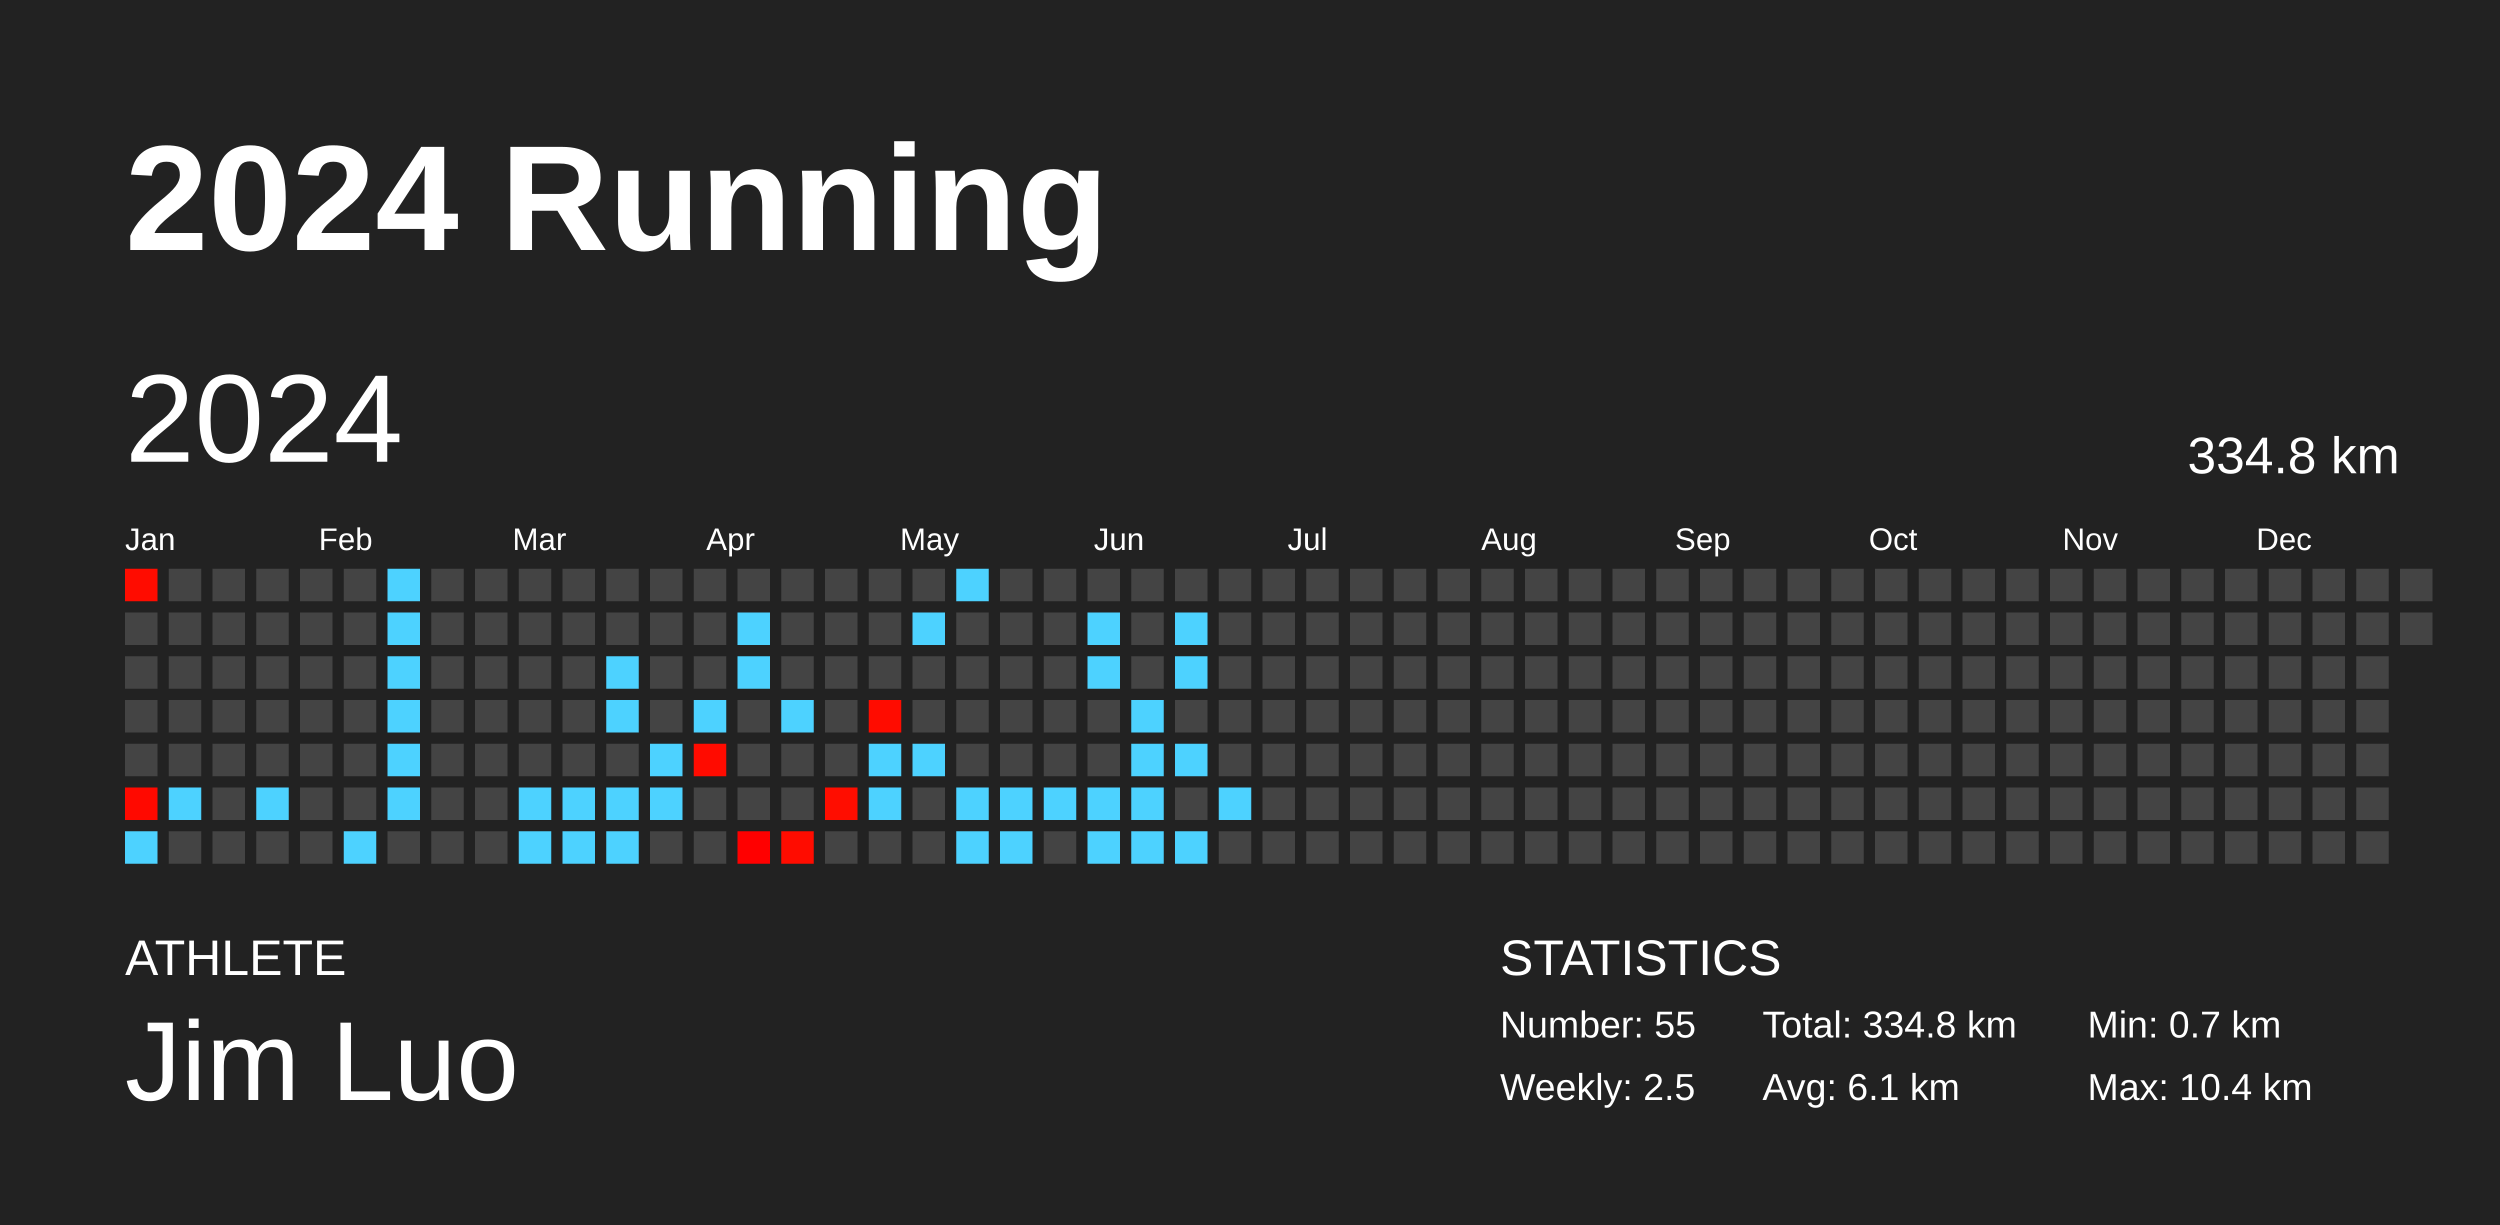
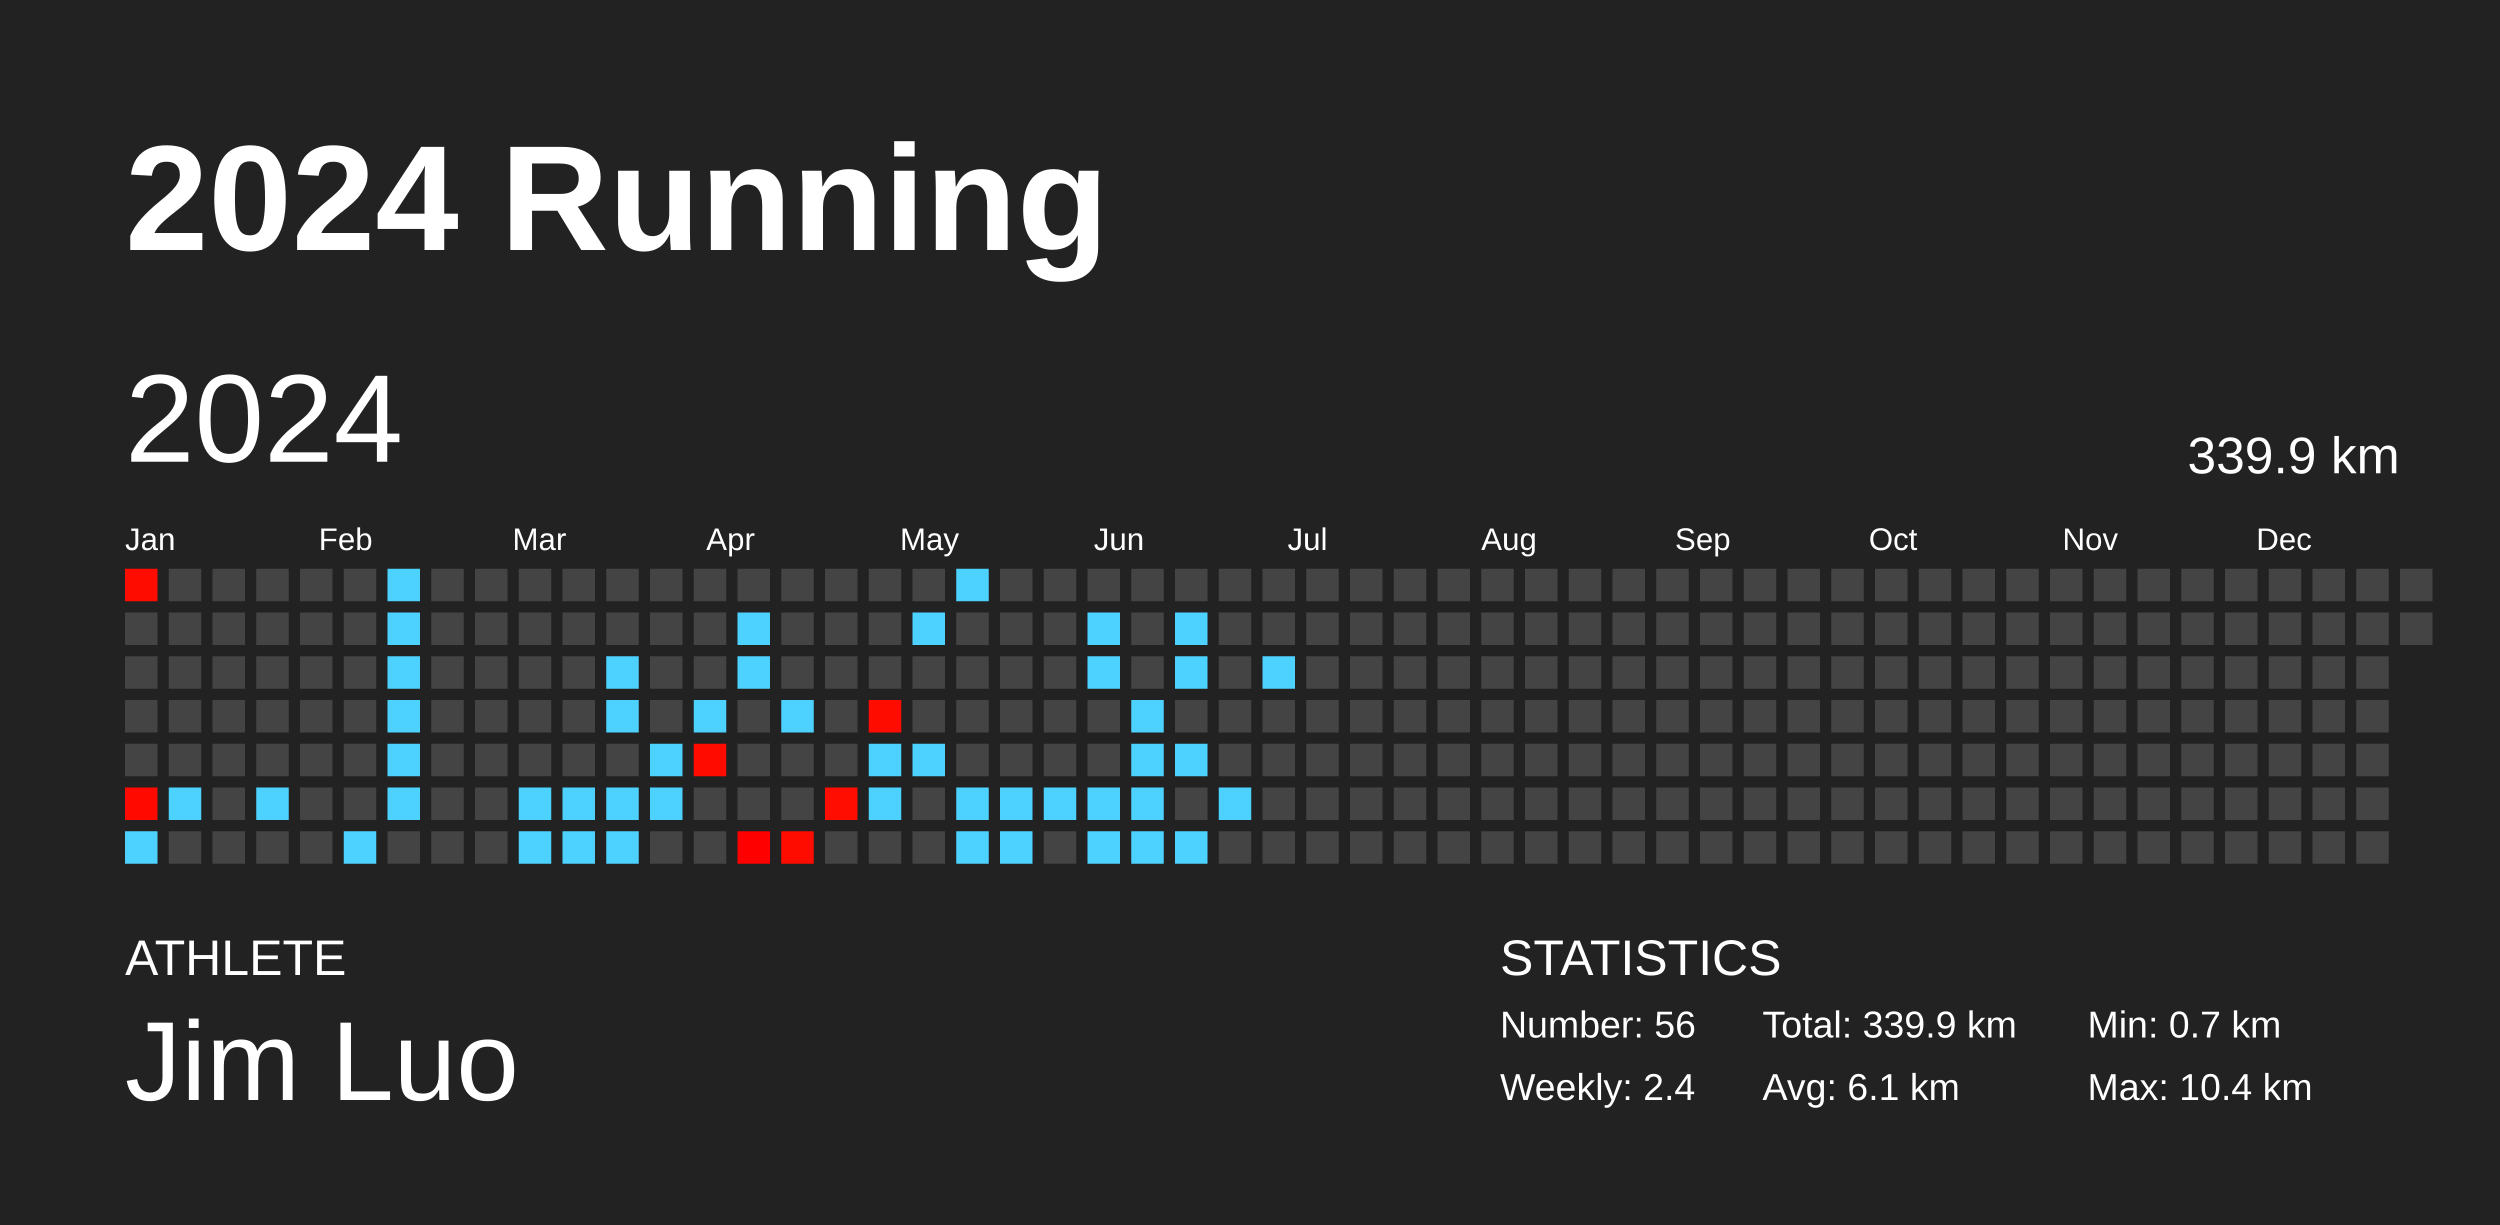
<svg xmlns="http://www.w3.org/2000/svg" baseProfile="full" height="98mm" version="1.1" viewBox="0,0,200,98" width="200mm">
  <defs />
  <rect fill="#222222" height="98" width="200" x="0" y="0" />
  <text fill="#FFFFFF" style="font-size:12px; font-family:Arial; font-weight:bold;" x="10" y="20">2024 Running</text>
  <text fill="#FFFFFF" style="font-size:4px; font-family:Arial" x="10" y="78">ATHLETE</text>
  <text fill="#FFFFFF" style="font-size:9px; font-family:Arial" x="10" y="88">Jim Luo</text>
  <text fill="#FFFFFF" style="font-size:4px; font-family:Arial" x="120" y="78">STATISTICS</text>
-   <text fill="#FFFFFF" style="font-size:3px; font-family:Arial" x="120" y="83">Number: 55</text>
-   <text fill="#FFFFFF" style="font-size:3px; font-family:Arial" x="120" y="88">Weekly: 2.5</text>
-   <text fill="#FFFFFF" style="font-size:3px; font-family:Arial" x="141" y="83">Total: 334.8 km</text>
+   <text fill="#FFFFFF" style="font-size:3px; font-family:Arial" x="120" y="83">Number: 56</text>
+   <text fill="#FFFFFF" style="font-size:3px; font-family:Arial" x="120" y="88">Weekly: 2.4</text>
+   <text fill="#FFFFFF" style="font-size:3px; font-family:Arial" x="141" y="83">Total: 339.9 km</text>
  <text fill="#FFFFFF" style="font-size:3px; font-family:Arial" x="141" y="88">Avg: 6.1 km</text>
  <text fill="#FFFFFF" style="font-size:3px; font-family:Arial" x="167" y="83">Min: 0.7 km</text>
  <text fill="#FFFFFF" style="font-size:3px; font-family:Arial" x="167" y="88">Max: 10.4 km</text>
  <text dominant-baseline="hanging" fill="#FFFFFF" style="font-size:10.0px; font-family:Arial;" x="10" y="30">2024</text>
-   <text dominant-baseline="hanging" fill="#FFFFFF" style="font-size:4.125px; font-family:Arial;" x="175" y="35">334.8 km</text>
+   <text dominant-baseline="hanging" fill="#FFFFFF" style="font-size:4.125px; font-family:Arial;" x="175" y="35">339.9 km</text>
  <text fill="#FFFFFF" style="font-size:2.5px; font-family:Arial" x="10.0" y="44">Jan</text>
  <text fill="#FFFFFF" style="font-size:2.5px; font-family:Arial" x="25.5" y="44">Feb</text>
  <text fill="#FFFFFF" style="font-size:2.5px; font-family:Arial" x="41.0" y="44">Mar</text>
  <text fill="#FFFFFF" style="font-size:2.5px; font-family:Arial" x="56.5" y="44">Apr</text>
  <text fill="#FFFFFF" style="font-size:2.5px; font-family:Arial" x="72.0" y="44">May</text>
  <text fill="#FFFFFF" style="font-size:2.5px; font-family:Arial" x="87.5" y="44">Jun</text>
  <text fill="#FFFFFF" style="font-size:2.5px; font-family:Arial" x="103.0" y="44">Jul</text>
  <text fill="#FFFFFF" style="font-size:2.5px; font-family:Arial" x="118.5" y="44">Aug</text>
  <text fill="#FFFFFF" style="font-size:2.5px; font-family:Arial" x="134.0" y="44">Sep</text>
  <text fill="#FFFFFF" style="font-size:2.5px; font-family:Arial" x="149.5" y="44">Oct</text>
  <text fill="#FFFFFF" style="font-size:2.5px; font-family:Arial" x="165.0" y="44">Nov</text>
  <text fill="#FFFFFF" style="font-size:2.5px; font-family:Arial" x="180.5" y="44">Dec</text>
  <rect fill="#ff0c00" height="2.6" width="2.6" x="10.0" y="45.5" />
  <rect fill="#444444" height="2.6" width="2.6" x="10.0" y="49.0" />
  <rect fill="#444444" height="2.6" width="2.6" x="10.0" y="52.5" />
  <rect fill="#444444" height="2.6" width="2.6" x="10.0" y="56.0" />
  <rect fill="#444444" height="2.6" width="2.6" x="10.0" y="59.5" />
  <rect fill="#ff0900" height="2.6" width="2.6" x="10.0" y="63.0" />
  <rect fill="#4dd2ff" height="2.6" width="2.6" x="10.0" y="66.5" />
  <rect fill="#444444" height="2.6" width="2.6" x="13.5" y="45.5" />
  <rect fill="#444444" height="2.6" width="2.6" x="13.5" y="49.0" />
  <rect fill="#444444" height="2.6" width="2.6" x="13.5" y="52.5" />
  <rect fill="#444444" height="2.6" width="2.6" x="13.5" y="56.0" />
  <rect fill="#444444" height="2.6" width="2.6" x="13.5" y="59.5" />
  <rect fill="#4dd2ff" height="2.6" width="2.6" x="13.5" y="63.0" />
  <rect fill="#444444" height="2.6" width="2.6" x="13.5" y="66.5" />
  <rect fill="#444444" height="2.6" width="2.6" x="17.0" y="45.5" />
  <rect fill="#444444" height="2.6" width="2.6" x="17.0" y="49.0" />
  <rect fill="#444444" height="2.6" width="2.6" x="17.0" y="52.5" />
  <rect fill="#444444" height="2.6" width="2.6" x="17.0" y="56.0" />
  <rect fill="#444444" height="2.6" width="2.6" x="17.0" y="59.5" />
  <rect fill="#444444" height="2.6" width="2.6" x="17.0" y="63.0" />
  <rect fill="#444444" height="2.6" width="2.6" x="17.0" y="66.5" />
  <rect fill="#444444" height="2.6" width="2.6" x="20.5" y="45.5" />
  <rect fill="#444444" height="2.6" width="2.6" x="20.5" y="49.0" />
  <rect fill="#444444" height="2.6" width="2.6" x="20.5" y="52.5" />
  <rect fill="#444444" height="2.6" width="2.6" x="20.5" y="56.0" />
  <rect fill="#444444" height="2.6" width="2.6" x="20.5" y="59.5" />
  <rect fill="#4dd2ff" height="2.6" width="2.6" x="20.5" y="63.0" />
  <rect fill="#444444" height="2.6" width="2.6" x="20.5" y="66.5" />
  <rect fill="#444444" height="2.6" width="2.6" x="24.0" y="45.5" />
  <rect fill="#444444" height="2.6" width="2.6" x="24.0" y="49.0" />
  <rect fill="#444444" height="2.6" width="2.6" x="24.0" y="52.5" />
  <rect fill="#444444" height="2.6" width="2.6" x="24.0" y="56.0" />
  <rect fill="#444444" height="2.6" width="2.6" x="24.0" y="59.5" />
  <rect fill="#444444" height="2.6" width="2.6" x="24.0" y="63.0" />
  <rect fill="#444444" height="2.6" width="2.6" x="24.0" y="66.5" />
  <rect fill="#444444" height="2.6" width="2.6" x="27.5" y="45.5" />
  <rect fill="#444444" height="2.6" width="2.6" x="27.5" y="49.0" />
  <rect fill="#444444" height="2.6" width="2.6" x="27.5" y="52.5" />
  <rect fill="#444444" height="2.6" width="2.6" x="27.5" y="56.0" />
  <rect fill="#444444" height="2.6" width="2.6" x="27.5" y="59.5" />
  <rect fill="#444444" height="2.6" width="2.6" x="27.5" y="63.0" />
  <rect fill="#4dd2ff" height="2.6" width="2.6" x="27.5" y="66.5" />
  <rect fill="#4dd2ff" height="2.6" width="2.6" x="31.0" y="45.5" />
  <rect fill="#4dd2ff" height="2.6" width="2.6" x="31.0" y="49.0" />
  <rect fill="#4dd2ff" height="2.6" width="2.6" x="31.0" y="52.5" />
  <rect fill="#4dd2ff" height="2.6" width="2.6" x="31.0" y="56.0" />
  <rect fill="#4dd2ff" height="2.6" width="2.6" x="31.0" y="59.5" />
  <rect fill="#4dd2ff" height="2.6" width="2.6" x="31.0" y="63.0" />
  <rect fill="#444444" height="2.6" width="2.6" x="31.0" y="66.5" />
  <rect fill="#444444" height="2.6" width="2.6" x="34.5" y="45.5" />
  <rect fill="#444444" height="2.6" width="2.6" x="34.5" y="49.0" />
  <rect fill="#444444" height="2.6" width="2.6" x="34.5" y="52.5" />
  <rect fill="#444444" height="2.6" width="2.6" x="34.5" y="56.0" />
  <rect fill="#444444" height="2.6" width="2.6" x="34.5" y="59.5" />
  <rect fill="#444444" height="2.6" width="2.6" x="34.5" y="63.0" />
  <rect fill="#444444" height="2.6" width="2.6" x="34.5" y="66.5" />
  <rect fill="#444444" height="2.6" width="2.6" x="38.0" y="45.5" />
  <rect fill="#444444" height="2.6" width="2.6" x="38.0" y="49.0" />
  <rect fill="#444444" height="2.6" width="2.6" x="38.0" y="52.5" />
  <rect fill="#444444" height="2.6" width="2.6" x="38.0" y="56.0" />
  <rect fill="#444444" height="2.6" width="2.6" x="38.0" y="59.5" />
  <rect fill="#444444" height="2.6" width="2.6" x="38.0" y="63.0" />
  <rect fill="#444444" height="2.6" width="2.6" x="38.0" y="66.5" />
  <rect fill="#444444" height="2.6" width="2.6" x="41.5" y="45.5" />
  <rect fill="#444444" height="2.6" width="2.6" x="41.5" y="49.0" />
  <rect fill="#444444" height="2.6" width="2.6" x="41.5" y="52.5" />
  <rect fill="#444444" height="2.6" width="2.6" x="41.5" y="56.0" />
  <rect fill="#444444" height="2.6" width="2.6" x="41.5" y="59.5" />
  <rect fill="#4dd2ff" height="2.6" width="2.6" x="41.5" y="63.0" />
  <rect fill="#4dd2ff" height="2.6" width="2.6" x="41.5" y="66.5" />
  <rect fill="#444444" height="2.6" width="2.6" x="45.0" y="45.5" />
  <rect fill="#444444" height="2.6" width="2.6" x="45.0" y="49.0" />
  <rect fill="#444444" height="2.6" width="2.6" x="45.0" y="52.5" />
  <rect fill="#444444" height="2.6" width="2.6" x="45.0" y="56.0" />
  <rect fill="#444444" height="2.6" width="2.6" x="45.0" y="59.5" />
  <rect fill="#4dd2ff" height="2.6" width="2.6" x="45.0" y="63.0" />
  <rect fill="#4dd2ff" height="2.6" width="2.6" x="45.0" y="66.5" />
  <rect fill="#444444" height="2.6" width="2.6" x="48.5" y="45.5" />
  <rect fill="#444444" height="2.6" width="2.6" x="48.5" y="49.0" />
  <rect fill="#4dd2ff" height="2.6" width="2.6" x="48.5" y="52.5" />
  <rect fill="#4dd2ff" height="2.6" width="2.6" x="48.5" y="56.0" />
  <rect fill="#444444" height="2.6" width="2.6" x="48.5" y="59.5" />
  <rect fill="#4dd2ff" height="2.6" width="2.6" x="48.5" y="63.0" />
  <rect fill="#4dd2ff" height="2.6" width="2.6" x="48.5" y="66.5" />
  <rect fill="#444444" height="2.6" width="2.6" x="52.0" y="45.5" />
  <rect fill="#444444" height="2.6" width="2.6" x="52.0" y="49.0" />
  <rect fill="#444444" height="2.6" width="2.6" x="52.0" y="52.5" />
  <rect fill="#444444" height="2.6" width="2.6" x="52.0" y="56.0" />
  <rect fill="#4dd2ff" height="2.6" width="2.6" x="52.0" y="59.5" />
  <rect fill="#4dd2ff" height="2.6" width="2.6" x="52.0" y="63.0" />
  <rect fill="#444444" height="2.6" width="2.6" x="52.0" y="66.5" />
  <rect fill="#444444" height="2.6" width="2.6" x="55.5" y="45.5" />
  <rect fill="#444444" height="2.6" width="2.6" x="55.5" y="49.0" />
  <rect fill="#444444" height="2.6" width="2.6" x="55.5" y="52.5" />
  <rect fill="#4dd2ff" height="2.6" width="2.6" x="55.5" y="56.0" />
  <rect fill="#ff0b00" height="2.6" width="2.6" x="55.5" y="59.5" />
  <rect fill="#444444" height="2.6" width="2.6" x="55.5" y="63.0" />
  <rect fill="#444444" height="2.6" width="2.6" x="55.5" y="66.5" />
  <rect fill="#444444" height="2.6" width="2.6" x="59.0" y="45.5" />
  <rect fill="#4dd2ff" height="2.6" width="2.6" x="59.0" y="49.0" />
  <rect fill="#4dd2ff" height="2.6" width="2.6" x="59.0" y="52.5" />
  <rect fill="#444444" height="2.6" width="2.6" x="59.0" y="56.0" />
  <rect fill="#444444" height="2.6" width="2.6" x="59.0" y="59.5" />
  <rect fill="#444444" height="2.6" width="2.6" x="59.0" y="63.0" />
  <rect fill="#ff0000" height="2.6" width="2.6" x="59.0" y="66.5" />
  <rect fill="#444444" height="2.6" width="2.6" x="62.5" y="45.5" />
  <rect fill="#444444" height="2.6" width="2.6" x="62.5" y="49.0" />
  <rect fill="#444444" height="2.6" width="2.6" x="62.5" y="52.5" />
  <rect fill="#4dd2ff" height="2.6" width="2.6" x="62.5" y="56.0" />
  <rect fill="#444444" height="2.6" width="2.6" x="62.5" y="59.5" />
  <rect fill="#444444" height="2.6" width="2.6" x="62.5" y="63.0" />
  <rect fill="#ff0c00" height="2.6" width="2.6" x="62.5" y="66.5" />
  <rect fill="#444444" height="2.6" width="2.6" x="66.0" y="45.5" />
  <rect fill="#444444" height="2.6" width="2.6" x="66.0" y="49.0" />
  <rect fill="#444444" height="2.6" width="2.6" x="66.0" y="52.5" />
  <rect fill="#444444" height="2.6" width="2.6" x="66.0" y="56.0" />
  <rect fill="#444444" height="2.6" width="2.6" x="66.0" y="59.5" />
  <rect fill="#ff0d00" height="2.6" width="2.6" x="66.0" y="63.0" />
  <rect fill="#444444" height="2.6" width="2.6" x="66.0" y="66.5" />
  <rect fill="#444444" height="2.6" width="2.6" x="69.5" y="45.5" />
  <rect fill="#444444" height="2.6" width="2.6" x="69.5" y="49.0" />
  <rect fill="#444444" height="2.6" width="2.6" x="69.5" y="52.5" />
  <rect fill="#ff0c00" height="2.6" width="2.6" x="69.5" y="56.0" />
  <rect fill="#4dd2ff" height="2.6" width="2.6" x="69.5" y="59.5" />
  <rect fill="#4dd2ff" height="2.6" width="2.6" x="69.5" y="63.0" />
  <rect fill="#444444" height="2.6" width="2.6" x="69.5" y="66.5" />
  <rect fill="#444444" height="2.6" width="2.6" x="73.0" y="45.5" />
  <rect fill="#4dd2ff" height="2.6" width="2.6" x="73.0" y="49.0" />
  <rect fill="#444444" height="2.6" width="2.6" x="73.0" y="52.5" />
  <rect fill="#444444" height="2.6" width="2.6" x="73.0" y="56.0" />
  <rect fill="#4dd2ff" height="2.6" width="2.6" x="73.0" y="59.5" />
  <rect fill="#444444" height="2.6" width="2.6" x="73.0" y="63.0" />
  <rect fill="#444444" height="2.6" width="2.6" x="73.0" y="66.5" />
  <rect fill="#4dd2ff" height="2.6" width="2.6" x="76.5" y="45.5" />
  <rect fill="#444444" height="2.6" width="2.6" x="76.5" y="49.0" />
  <rect fill="#444444" height="2.6" width="2.6" x="76.5" y="52.5" />
  <rect fill="#444444" height="2.6" width="2.6" x="76.5" y="56.0" />
  <rect fill="#444444" height="2.6" width="2.6" x="76.5" y="59.5" />
  <rect fill="#4dd2ff" height="2.6" width="2.6" x="76.5" y="63.0" />
  <rect fill="#4dd2ff" height="2.6" width="2.6" x="76.5" y="66.5" />
  <rect fill="#444444" height="2.6" width="2.6" x="80.0" y="45.5" />
  <rect fill="#444444" height="2.6" width="2.6" x="80.0" y="49.0" />
  <rect fill="#444444" height="2.6" width="2.6" x="80.0" y="52.5" />
  <rect fill="#444444" height="2.6" width="2.6" x="80.0" y="56.0" />
  <rect fill="#444444" height="2.6" width="2.6" x="80.0" y="59.5" />
  <rect fill="#4dd2ff" height="2.6" width="2.6" x="80.0" y="63.0" />
  <rect fill="#4dd2ff" height="2.6" width="2.6" x="80.0" y="66.5" />
  <rect fill="#444444" height="2.6" width="2.6" x="83.5" y="45.5" />
  <rect fill="#444444" height="2.6" width="2.6" x="83.5" y="49.0" />
  <rect fill="#444444" height="2.6" width="2.6" x="83.5" y="52.5" />
  <rect fill="#444444" height="2.6" width="2.6" x="83.5" y="56.0" />
  <rect fill="#444444" height="2.6" width="2.6" x="83.5" y="59.5" />
  <rect fill="#4dd2ff" height="2.6" width="2.6" x="83.5" y="63.0" />
  <rect fill="#444444" height="2.6" width="2.6" x="83.5" y="66.5" />
  <rect fill="#444444" height="2.6" width="2.6" x="87.0" y="45.5" />
  <rect fill="#4dd2ff" height="2.6" width="2.6" x="87.0" y="49.0" />
  <rect fill="#4dd2ff" height="2.6" width="2.6" x="87.0" y="52.5" />
  <rect fill="#444444" height="2.6" width="2.6" x="87.0" y="56.0" />
  <rect fill="#444444" height="2.6" width="2.6" x="87.0" y="59.5" />
  <rect fill="#4dd2ff" height="2.6" width="2.6" x="87.0" y="63.0" />
  <rect fill="#4dd2ff" height="2.6" width="2.6" x="87.0" y="66.5" />
  <rect fill="#444444" height="2.6" width="2.6" x="90.5" y="45.5" />
  <rect fill="#444444" height="2.6" width="2.6" x="90.5" y="49.0" />
  <rect fill="#444444" height="2.6" width="2.6" x="90.5" y="52.5" />
  <rect fill="#4dd2ff" height="2.6" width="2.6" x="90.5" y="56.0" />
  <rect fill="#4dd2ff" height="2.6" width="2.6" x="90.5" y="59.5" />
  <rect fill="#4dd2ff" height="2.6" width="2.6" x="90.5" y="63.0" />
  <rect fill="#4dd2ff" height="2.6" width="2.6" x="90.5" y="66.5" />
  <rect fill="#444444" height="2.6" width="2.6" x="94.0" y="45.5" />
  <rect fill="#4dd2ff" height="2.6" width="2.6" x="94.0" y="49.0" />
  <rect fill="#4dd2ff" height="2.6" width="2.6" x="94.0" y="52.5" />
  <rect fill="#444444" height="2.6" width="2.6" x="94.0" y="56.0" />
  <rect fill="#4dd2ff" height="2.6" width="2.6" x="94.0" y="59.5" />
  <rect fill="#444444" height="2.6" width="2.6" x="94.0" y="63.0" />
  <rect fill="#4dd2ff" height="2.6" width="2.6" x="94.0" y="66.5" />
  <rect fill="#444444" height="2.6" width="2.6" x="97.5" y="45.5" />
  <rect fill="#444444" height="2.6" width="2.6" x="97.5" y="49.0" />
  <rect fill="#444444" height="2.6" width="2.6" x="97.5" y="52.5" />
  <rect fill="#444444" height="2.6" width="2.6" x="97.5" y="56.0" />
  <rect fill="#444444" height="2.6" width="2.6" x="97.5" y="59.5" />
  <rect fill="#4dd2ff" height="2.6" width="2.6" x="97.5" y="63.0" />
  <rect fill="#444444" height="2.6" width="2.6" x="97.5" y="66.5" />
  <rect fill="#444444" height="2.6" width="2.6" x="101.0" y="45.5" />
  <rect fill="#444444" height="2.6" width="2.6" x="101.0" y="49.0" />
-   <rect fill="#444444" height="2.6" width="2.6" x="101.0" y="52.5" />
+   <rect fill="#4dd2ff" height="2.6" width="2.6" x="101.0" y="52.5" />
  <rect fill="#444444" height="2.6" width="2.6" x="101.0" y="56.0" />
  <rect fill="#444444" height="2.6" width="2.6" x="101.0" y="59.5" />
  <rect fill="#444444" height="2.6" width="2.6" x="101.0" y="63.0" />
  <rect fill="#444444" height="2.6" width="2.6" x="101.0" y="66.5" />
  <rect fill="#444444" height="2.6" width="2.6" x="104.5" y="45.5" />
  <rect fill="#444444" height="2.6" width="2.6" x="104.5" y="49.0" />
  <rect fill="#444444" height="2.6" width="2.6" x="104.5" y="52.5" />
  <rect fill="#444444" height="2.6" width="2.6" x="104.5" y="56.0" />
  <rect fill="#444444" height="2.6" width="2.6" x="104.5" y="59.5" />
  <rect fill="#444444" height="2.6" width="2.6" x="104.5" y="63.0" />
  <rect fill="#444444" height="2.6" width="2.6" x="104.5" y="66.5" />
  <rect fill="#444444" height="2.6" width="2.6" x="108.0" y="45.5" />
  <rect fill="#444444" height="2.6" width="2.6" x="108.0" y="49.0" />
  <rect fill="#444444" height="2.6" width="2.6" x="108.0" y="52.5" />
  <rect fill="#444444" height="2.6" width="2.6" x="108.0" y="56.0" />
  <rect fill="#444444" height="2.6" width="2.6" x="108.0" y="59.5" />
  <rect fill="#444444" height="2.6" width="2.6" x="108.0" y="63.0" />
  <rect fill="#444444" height="2.6" width="2.6" x="108.0" y="66.5" />
  <rect fill="#444444" height="2.6" width="2.6" x="111.5" y="45.5" />
  <rect fill="#444444" height="2.6" width="2.6" x="111.5" y="49.0" />
  <rect fill="#444444" height="2.6" width="2.6" x="111.5" y="52.5" />
  <rect fill="#444444" height="2.6" width="2.6" x="111.5" y="56.0" />
  <rect fill="#444444" height="2.6" width="2.6" x="111.5" y="59.5" />
  <rect fill="#444444" height="2.6" width="2.6" x="111.5" y="63.0" />
  <rect fill="#444444" height="2.6" width="2.6" x="111.5" y="66.5" />
  <rect fill="#444444" height="2.6" width="2.6" x="115.0" y="45.5" />
  <rect fill="#444444" height="2.6" width="2.6" x="115.0" y="49.0" />
  <rect fill="#444444" height="2.6" width="2.6" x="115.0" y="52.5" />
  <rect fill="#444444" height="2.6" width="2.6" x="115.0" y="56.0" />
  <rect fill="#444444" height="2.6" width="2.6" x="115.0" y="59.5" />
  <rect fill="#444444" height="2.6" width="2.6" x="115.0" y="63.0" />
  <rect fill="#444444" height="2.6" width="2.6" x="115.0" y="66.5" />
  <rect fill="#444444" height="2.6" width="2.6" x="118.5" y="45.5" />
  <rect fill="#444444" height="2.6" width="2.6" x="118.5" y="49.0" />
  <rect fill="#444444" height="2.6" width="2.6" x="118.5" y="52.5" />
  <rect fill="#444444" height="2.6" width="2.6" x="118.5" y="56.0" />
  <rect fill="#444444" height="2.6" width="2.6" x="118.5" y="59.5" />
  <rect fill="#444444" height="2.6" width="2.6" x="118.5" y="63.0" />
  <rect fill="#444444" height="2.6" width="2.6" x="118.5" y="66.5" />
  <rect fill="#444444" height="2.6" width="2.6" x="122.0" y="45.5" />
  <rect fill="#444444" height="2.6" width="2.6" x="122.0" y="49.0" />
  <rect fill="#444444" height="2.6" width="2.6" x="122.0" y="52.5" />
  <rect fill="#444444" height="2.6" width="2.6" x="122.0" y="56.0" />
  <rect fill="#444444" height="2.6" width="2.6" x="122.0" y="59.5" />
  <rect fill="#444444" height="2.6" width="2.6" x="122.0" y="63.0" />
  <rect fill="#444444" height="2.6" width="2.6" x="122.0" y="66.5" />
  <rect fill="#444444" height="2.6" width="2.6" x="125.5" y="45.5" />
  <rect fill="#444444" height="2.6" width="2.6" x="125.5" y="49.0" />
  <rect fill="#444444" height="2.6" width="2.6" x="125.5" y="52.5" />
  <rect fill="#444444" height="2.6" width="2.6" x="125.5" y="56.0" />
  <rect fill="#444444" height="2.6" width="2.6" x="125.5" y="59.5" />
  <rect fill="#444444" height="2.6" width="2.6" x="125.5" y="63.0" />
  <rect fill="#444444" height="2.6" width="2.6" x="125.5" y="66.5" />
  <rect fill="#444444" height="2.6" width="2.6" x="129.0" y="45.5" />
  <rect fill="#444444" height="2.6" width="2.6" x="129.0" y="49.0" />
  <rect fill="#444444" height="2.6" width="2.6" x="129.0" y="52.5" />
  <rect fill="#444444" height="2.6" width="2.6" x="129.0" y="56.0" />
  <rect fill="#444444" height="2.6" width="2.6" x="129.0" y="59.5" />
  <rect fill="#444444" height="2.6" width="2.6" x="129.0" y="63.0" />
  <rect fill="#444444" height="2.6" width="2.6" x="129.0" y="66.5" />
  <rect fill="#444444" height="2.6" width="2.6" x="132.5" y="45.5" />
  <rect fill="#444444" height="2.6" width="2.6" x="132.5" y="49.0" />
  <rect fill="#444444" height="2.6" width="2.6" x="132.5" y="52.5" />
  <rect fill="#444444" height="2.6" width="2.6" x="132.5" y="56.0" />
  <rect fill="#444444" height="2.6" width="2.6" x="132.5" y="59.5" />
  <rect fill="#444444" height="2.6" width="2.6" x="132.5" y="63.0" />
  <rect fill="#444444" height="2.6" width="2.6" x="132.5" y="66.5" />
  <rect fill="#444444" height="2.6" width="2.6" x="136.0" y="45.5" />
  <rect fill="#444444" height="2.6" width="2.6" x="136.0" y="49.0" />
  <rect fill="#444444" height="2.6" width="2.6" x="136.0" y="52.5" />
  <rect fill="#444444" height="2.6" width="2.6" x="136.0" y="56.0" />
  <rect fill="#444444" height="2.6" width="2.6" x="136.0" y="59.5" />
  <rect fill="#444444" height="2.6" width="2.6" x="136.0" y="63.0" />
  <rect fill="#444444" height="2.6" width="2.6" x="136.0" y="66.5" />
  <rect fill="#444444" height="2.6" width="2.6" x="139.5" y="45.5" />
  <rect fill="#444444" height="2.6" width="2.6" x="139.5" y="49.0" />
  <rect fill="#444444" height="2.6" width="2.6" x="139.5" y="52.5" />
  <rect fill="#444444" height="2.6" width="2.6" x="139.5" y="56.0" />
  <rect fill="#444444" height="2.6" width="2.6" x="139.5" y="59.5" />
  <rect fill="#444444" height="2.6" width="2.6" x="139.5" y="63.0" />
  <rect fill="#444444" height="2.6" width="2.6" x="139.5" y="66.5" />
  <rect fill="#444444" height="2.6" width="2.6" x="143.0" y="45.5" />
  <rect fill="#444444" height="2.6" width="2.6" x="143.0" y="49.0" />
  <rect fill="#444444" height="2.6" width="2.6" x="143.0" y="52.5" />
  <rect fill="#444444" height="2.6" width="2.6" x="143.0" y="56.0" />
  <rect fill="#444444" height="2.6" width="2.6" x="143.0" y="59.5" />
  <rect fill="#444444" height="2.6" width="2.6" x="143.0" y="63.0" />
  <rect fill="#444444" height="2.6" width="2.6" x="143.0" y="66.5" />
  <rect fill="#444444" height="2.6" width="2.6" x="146.5" y="45.5" />
  <rect fill="#444444" height="2.6" width="2.6" x="146.5" y="49.0" />
  <rect fill="#444444" height="2.6" width="2.6" x="146.5" y="52.5" />
  <rect fill="#444444" height="2.6" width="2.6" x="146.5" y="56.0" />
  <rect fill="#444444" height="2.6" width="2.6" x="146.5" y="59.5" />
  <rect fill="#444444" height="2.6" width="2.6" x="146.5" y="63.0" />
  <rect fill="#444444" height="2.6" width="2.6" x="146.5" y="66.5" />
  <rect fill="#444444" height="2.6" width="2.6" x="150.0" y="45.5" />
  <rect fill="#444444" height="2.6" width="2.6" x="150.0" y="49.0" />
  <rect fill="#444444" height="2.6" width="2.6" x="150.0" y="52.5" />
  <rect fill="#444444" height="2.6" width="2.6" x="150.0" y="56.0" />
  <rect fill="#444444" height="2.6" width="2.6" x="150.0" y="59.5" />
  <rect fill="#444444" height="2.6" width="2.6" x="150.0" y="63.0" />
  <rect fill="#444444" height="2.6" width="2.6" x="150.0" y="66.5" />
  <rect fill="#444444" height="2.6" width="2.6" x="153.5" y="45.5" />
  <rect fill="#444444" height="2.6" width="2.6" x="153.5" y="49.0" />
  <rect fill="#444444" height="2.6" width="2.6" x="153.5" y="52.5" />
  <rect fill="#444444" height="2.6" width="2.6" x="153.5" y="56.0" />
  <rect fill="#444444" height="2.6" width="2.6" x="153.5" y="59.5" />
  <rect fill="#444444" height="2.6" width="2.6" x="153.5" y="63.0" />
  <rect fill="#444444" height="2.6" width="2.6" x="153.5" y="66.5" />
  <rect fill="#444444" height="2.6" width="2.6" x="157.0" y="45.5" />
  <rect fill="#444444" height="2.6" width="2.6" x="157.0" y="49.0" />
  <rect fill="#444444" height="2.6" width="2.6" x="157.0" y="52.5" />
  <rect fill="#444444" height="2.6" width="2.6" x="157.0" y="56.0" />
  <rect fill="#444444" height="2.6" width="2.6" x="157.0" y="59.5" />
  <rect fill="#444444" height="2.6" width="2.6" x="157.0" y="63.0" />
  <rect fill="#444444" height="2.6" width="2.6" x="157.0" y="66.5" />
  <rect fill="#444444" height="2.6" width="2.6" x="160.5" y="45.5" />
  <rect fill="#444444" height="2.6" width="2.6" x="160.5" y="49.0" />
  <rect fill="#444444" height="2.6" width="2.6" x="160.5" y="52.5" />
  <rect fill="#444444" height="2.6" width="2.6" x="160.5" y="56.0" />
  <rect fill="#444444" height="2.6" width="2.6" x="160.5" y="59.5" />
  <rect fill="#444444" height="2.6" width="2.6" x="160.5" y="63.0" />
  <rect fill="#444444" height="2.6" width="2.6" x="160.5" y="66.5" />
  <rect fill="#444444" height="2.6" width="2.6" x="164.0" y="45.5" />
  <rect fill="#444444" height="2.6" width="2.6" x="164.0" y="49.0" />
  <rect fill="#444444" height="2.6" width="2.6" x="164.0" y="52.5" />
  <rect fill="#444444" height="2.6" width="2.6" x="164.0" y="56.0" />
  <rect fill="#444444" height="2.6" width="2.6" x="164.0" y="59.5" />
  <rect fill="#444444" height="2.6" width="2.6" x="164.0" y="63.0" />
  <rect fill="#444444" height="2.6" width="2.6" x="164.0" y="66.5" />
  <rect fill="#444444" height="2.6" width="2.6" x="167.5" y="45.5" />
  <rect fill="#444444" height="2.6" width="2.6" x="167.5" y="49.0" />
  <rect fill="#444444" height="2.6" width="2.6" x="167.5" y="52.5" />
  <rect fill="#444444" height="2.6" width="2.6" x="167.5" y="56.0" />
  <rect fill="#444444" height="2.6" width="2.6" x="167.5" y="59.5" />
  <rect fill="#444444" height="2.6" width="2.6" x="167.5" y="63.0" />
  <rect fill="#444444" height="2.6" width="2.6" x="167.5" y="66.5" />
  <rect fill="#444444" height="2.6" width="2.6" x="171.0" y="45.5" />
  <rect fill="#444444" height="2.6" width="2.6" x="171.0" y="49.0" />
  <rect fill="#444444" height="2.6" width="2.6" x="171.0" y="52.5" />
  <rect fill="#444444" height="2.6" width="2.6" x="171.0" y="56.0" />
  <rect fill="#444444" height="2.6" width="2.6" x="171.0" y="59.5" />
  <rect fill="#444444" height="2.6" width="2.6" x="171.0" y="63.0" />
  <rect fill="#444444" height="2.6" width="2.6" x="171.0" y="66.5" />
  <rect fill="#444444" height="2.6" width="2.6" x="174.5" y="45.5" />
  <rect fill="#444444" height="2.6" width="2.6" x="174.5" y="49.0" />
  <rect fill="#444444" height="2.6" width="2.6" x="174.5" y="52.5" />
  <rect fill="#444444" height="2.6" width="2.6" x="174.5" y="56.0" />
  <rect fill="#444444" height="2.6" width="2.6" x="174.5" y="59.5" />
  <rect fill="#444444" height="2.6" width="2.6" x="174.5" y="63.0" />
  <rect fill="#444444" height="2.6" width="2.6" x="174.5" y="66.5" />
  <rect fill="#444444" height="2.6" width="2.6" x="178.0" y="45.5" />
  <rect fill="#444444" height="2.6" width="2.6" x="178.0" y="49.0" />
  <rect fill="#444444" height="2.6" width="2.6" x="178.0" y="52.5" />
  <rect fill="#444444" height="2.6" width="2.6" x="178.0" y="56.0" />
  <rect fill="#444444" height="2.6" width="2.6" x="178.0" y="59.5" />
  <rect fill="#444444" height="2.6" width="2.6" x="178.0" y="63.0" />
  <rect fill="#444444" height="2.6" width="2.6" x="178.0" y="66.5" />
  <rect fill="#444444" height="2.6" width="2.6" x="181.5" y="45.5" />
  <rect fill="#444444" height="2.6" width="2.6" x="181.5" y="49.0" />
  <rect fill="#444444" height="2.6" width="2.6" x="181.5" y="52.5" />
  <rect fill="#444444" height="2.6" width="2.6" x="181.5" y="56.0" />
  <rect fill="#444444" height="2.6" width="2.6" x="181.5" y="59.5" />
  <rect fill="#444444" height="2.6" width="2.6" x="181.5" y="63.0" />
  <rect fill="#444444" height="2.6" width="2.6" x="181.5" y="66.5" />
  <rect fill="#444444" height="2.6" width="2.6" x="185.0" y="45.5" />
  <rect fill="#444444" height="2.6" width="2.6" x="185.0" y="49.0" />
  <rect fill="#444444" height="2.6" width="2.6" x="185.0" y="52.5" />
  <rect fill="#444444" height="2.6" width="2.6" x="185.0" y="56.0" />
  <rect fill="#444444" height="2.6" width="2.6" x="185.0" y="59.5" />
  <rect fill="#444444" height="2.6" width="2.6" x="185.0" y="63.0" />
  <rect fill="#444444" height="2.6" width="2.6" x="185.0" y="66.5" />
  <rect fill="#444444" height="2.6" width="2.6" x="188.5" y="45.5" />
  <rect fill="#444444" height="2.6" width="2.6" x="188.5" y="49.0" />
  <rect fill="#444444" height="2.6" width="2.6" x="188.5" y="52.5" />
  <rect fill="#444444" height="2.6" width="2.6" x="188.5" y="56.0" />
  <rect fill="#444444" height="2.6" width="2.6" x="188.5" y="59.5" />
  <rect fill="#444444" height="2.6" width="2.6" x="188.5" y="63.0" />
  <rect fill="#444444" height="2.6" width="2.6" x="188.5" y="66.5" />
  <rect fill="#444444" height="2.6" width="2.6" x="192.0" y="45.5" />
  <rect fill="#444444" height="2.6" width="2.6" x="192.0" y="49.0" />
</svg>
